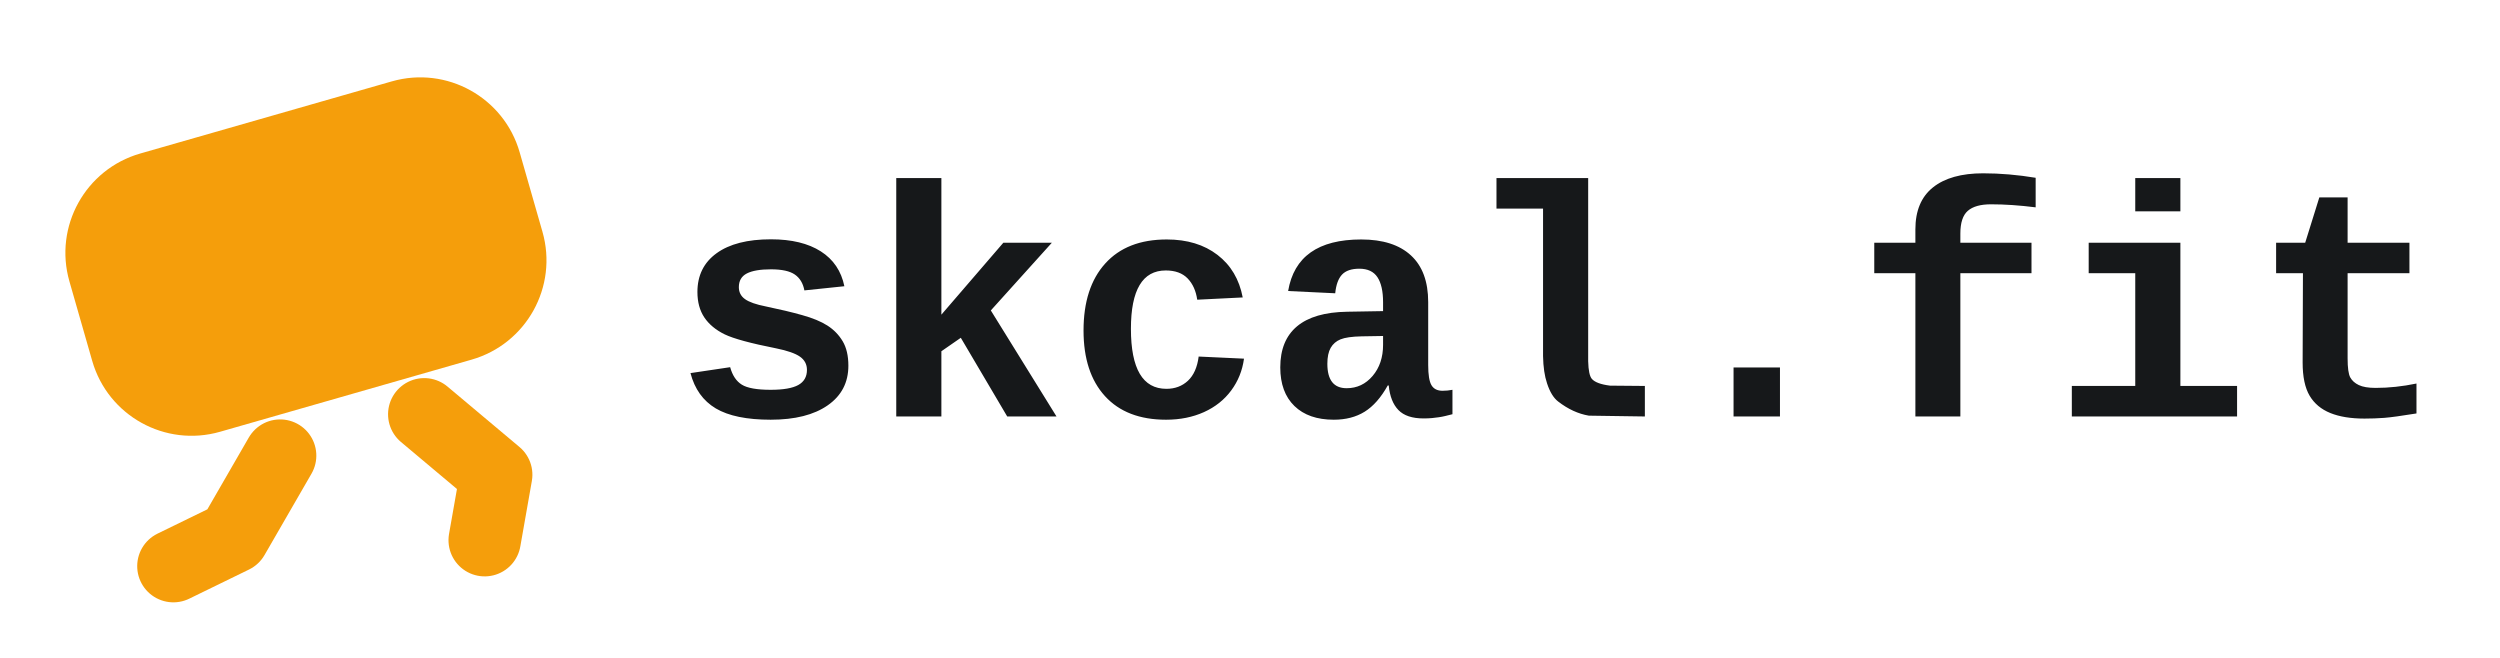
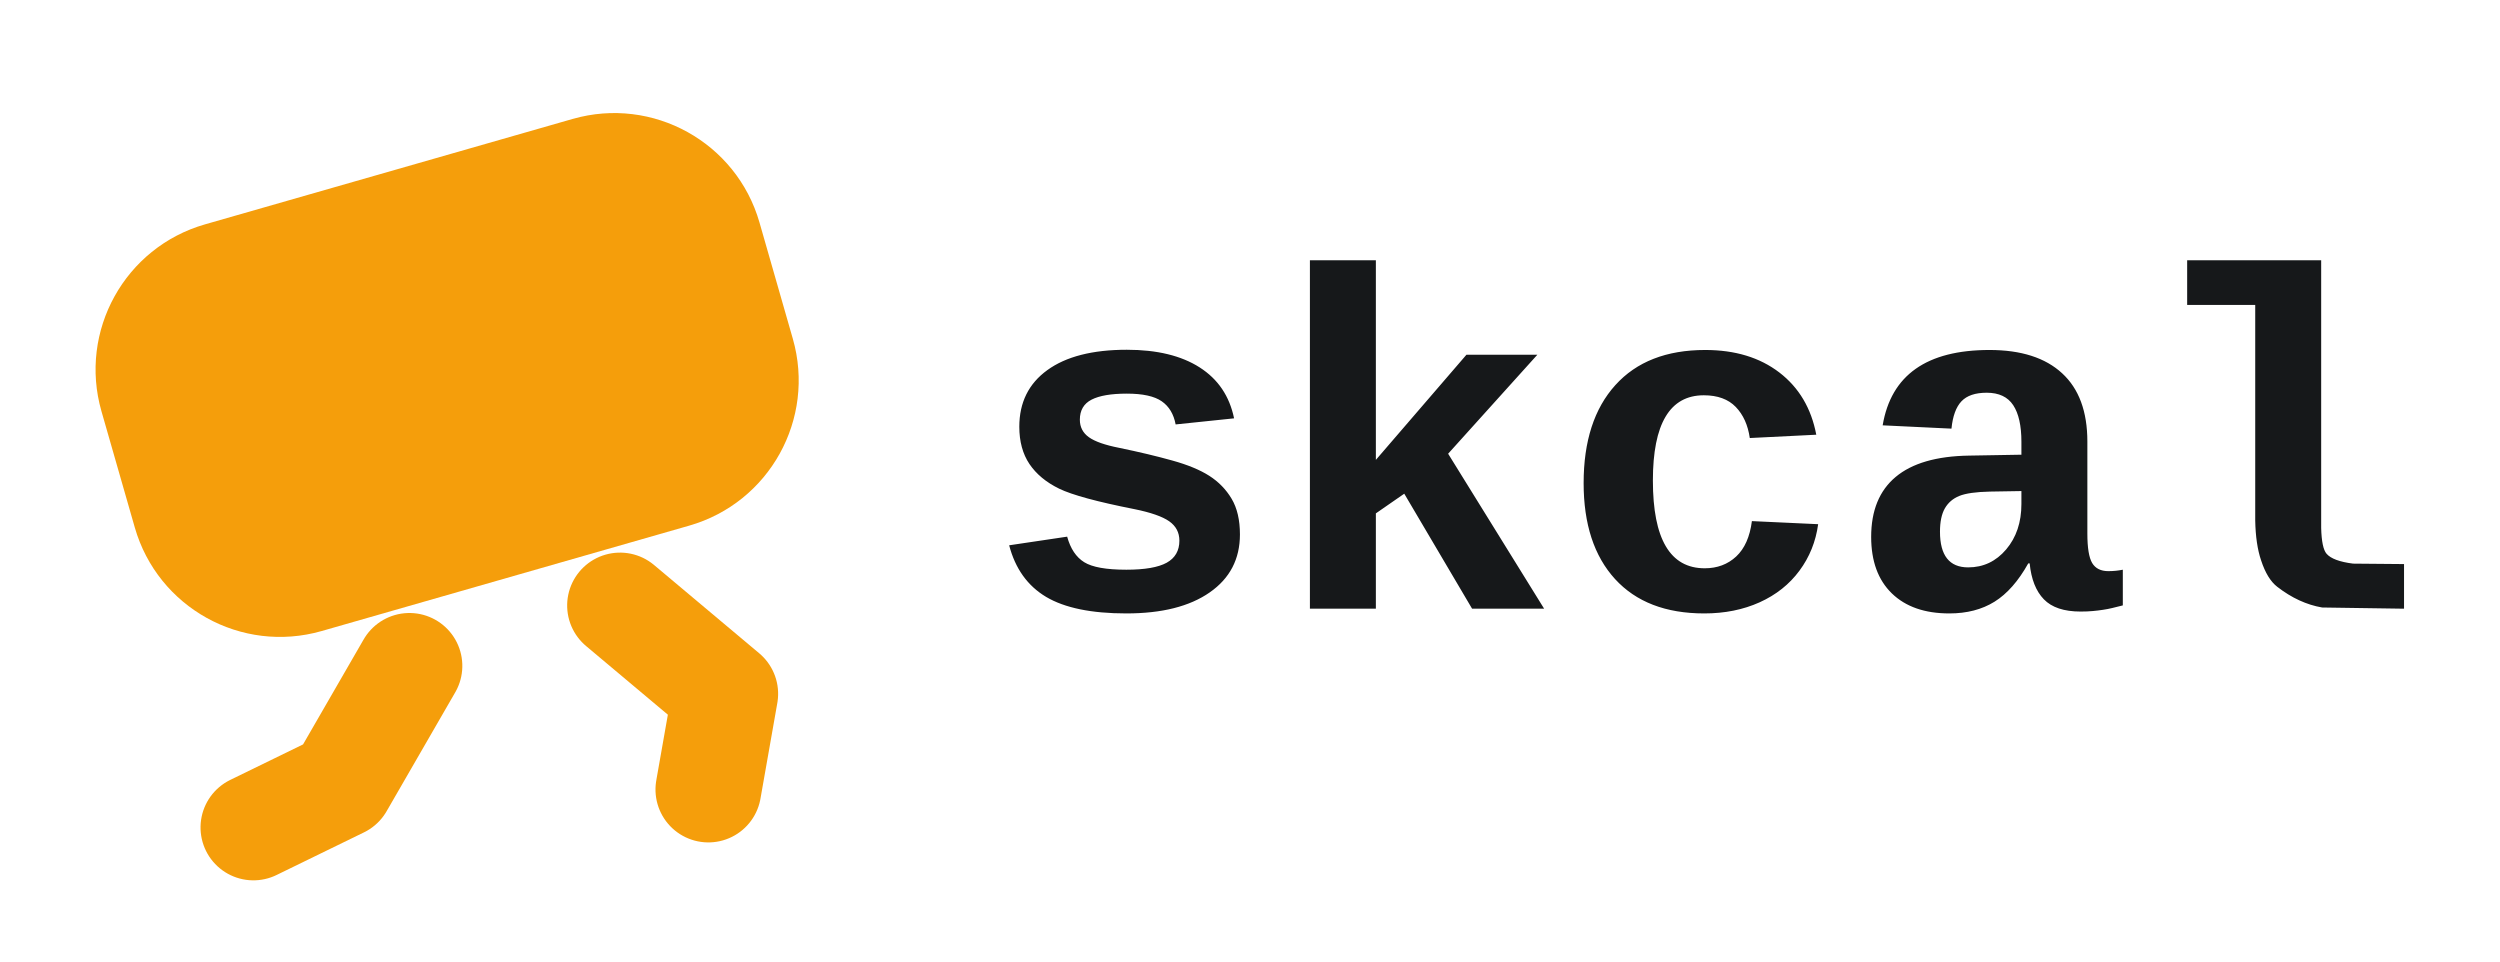
- <svg xmlns="http://www.w3.org/2000/svg" viewBox="0 0 760 200" fill="none">
+ <svg xmlns="http://www.w3.org/2000/svg" viewBox="0 0 520 200" fill="none">
  <g transform="translate(-35 -24)">
    <g transform="rotate(-16 128 102)">
      <rect x="56.81" y="58.00" width="142.39" height="88.00" rx="31.43" fill="#f59e0b" />
      <path d="M 103.79 158.00 L 83.24 177.85 L 63.33 181.36" fill="none" stroke="#f59e0b" stroke-width="22.00" stroke-linecap="round" stroke-linejoin="round" />
      <path d="M 149.36 158.00 L 165.33 181.69 L 156.47 199.86" fill="none" stroke="#f59e0b" stroke-width="22.00" stroke-linecap="round" stroke-linejoin="round" />
    </g>
  </g>
-   <text x="204" y="100" dominant-baseline="central" textLength="540" lengthAdjust="spacingAndGlyphs" font-family="ui-monospace, 'SF Mono', SFMono-Regular, Menlo, Consolas, 'Liberation Mono', monospace" font-size="100" font-weight="600" fill="#16181a">skcal.fit</text>
+   <text x="204" y="100" dominant-baseline="central" textLength="300" lengthAdjust="spacingAndGlyphs" font-family="ui-monospace, 'SF Mono', SFMono-Regular, Menlo, Consolas, 'Liberation Mono', monospace" font-size="100" font-weight="600" fill="#16181a">skcal</text>
</svg>
